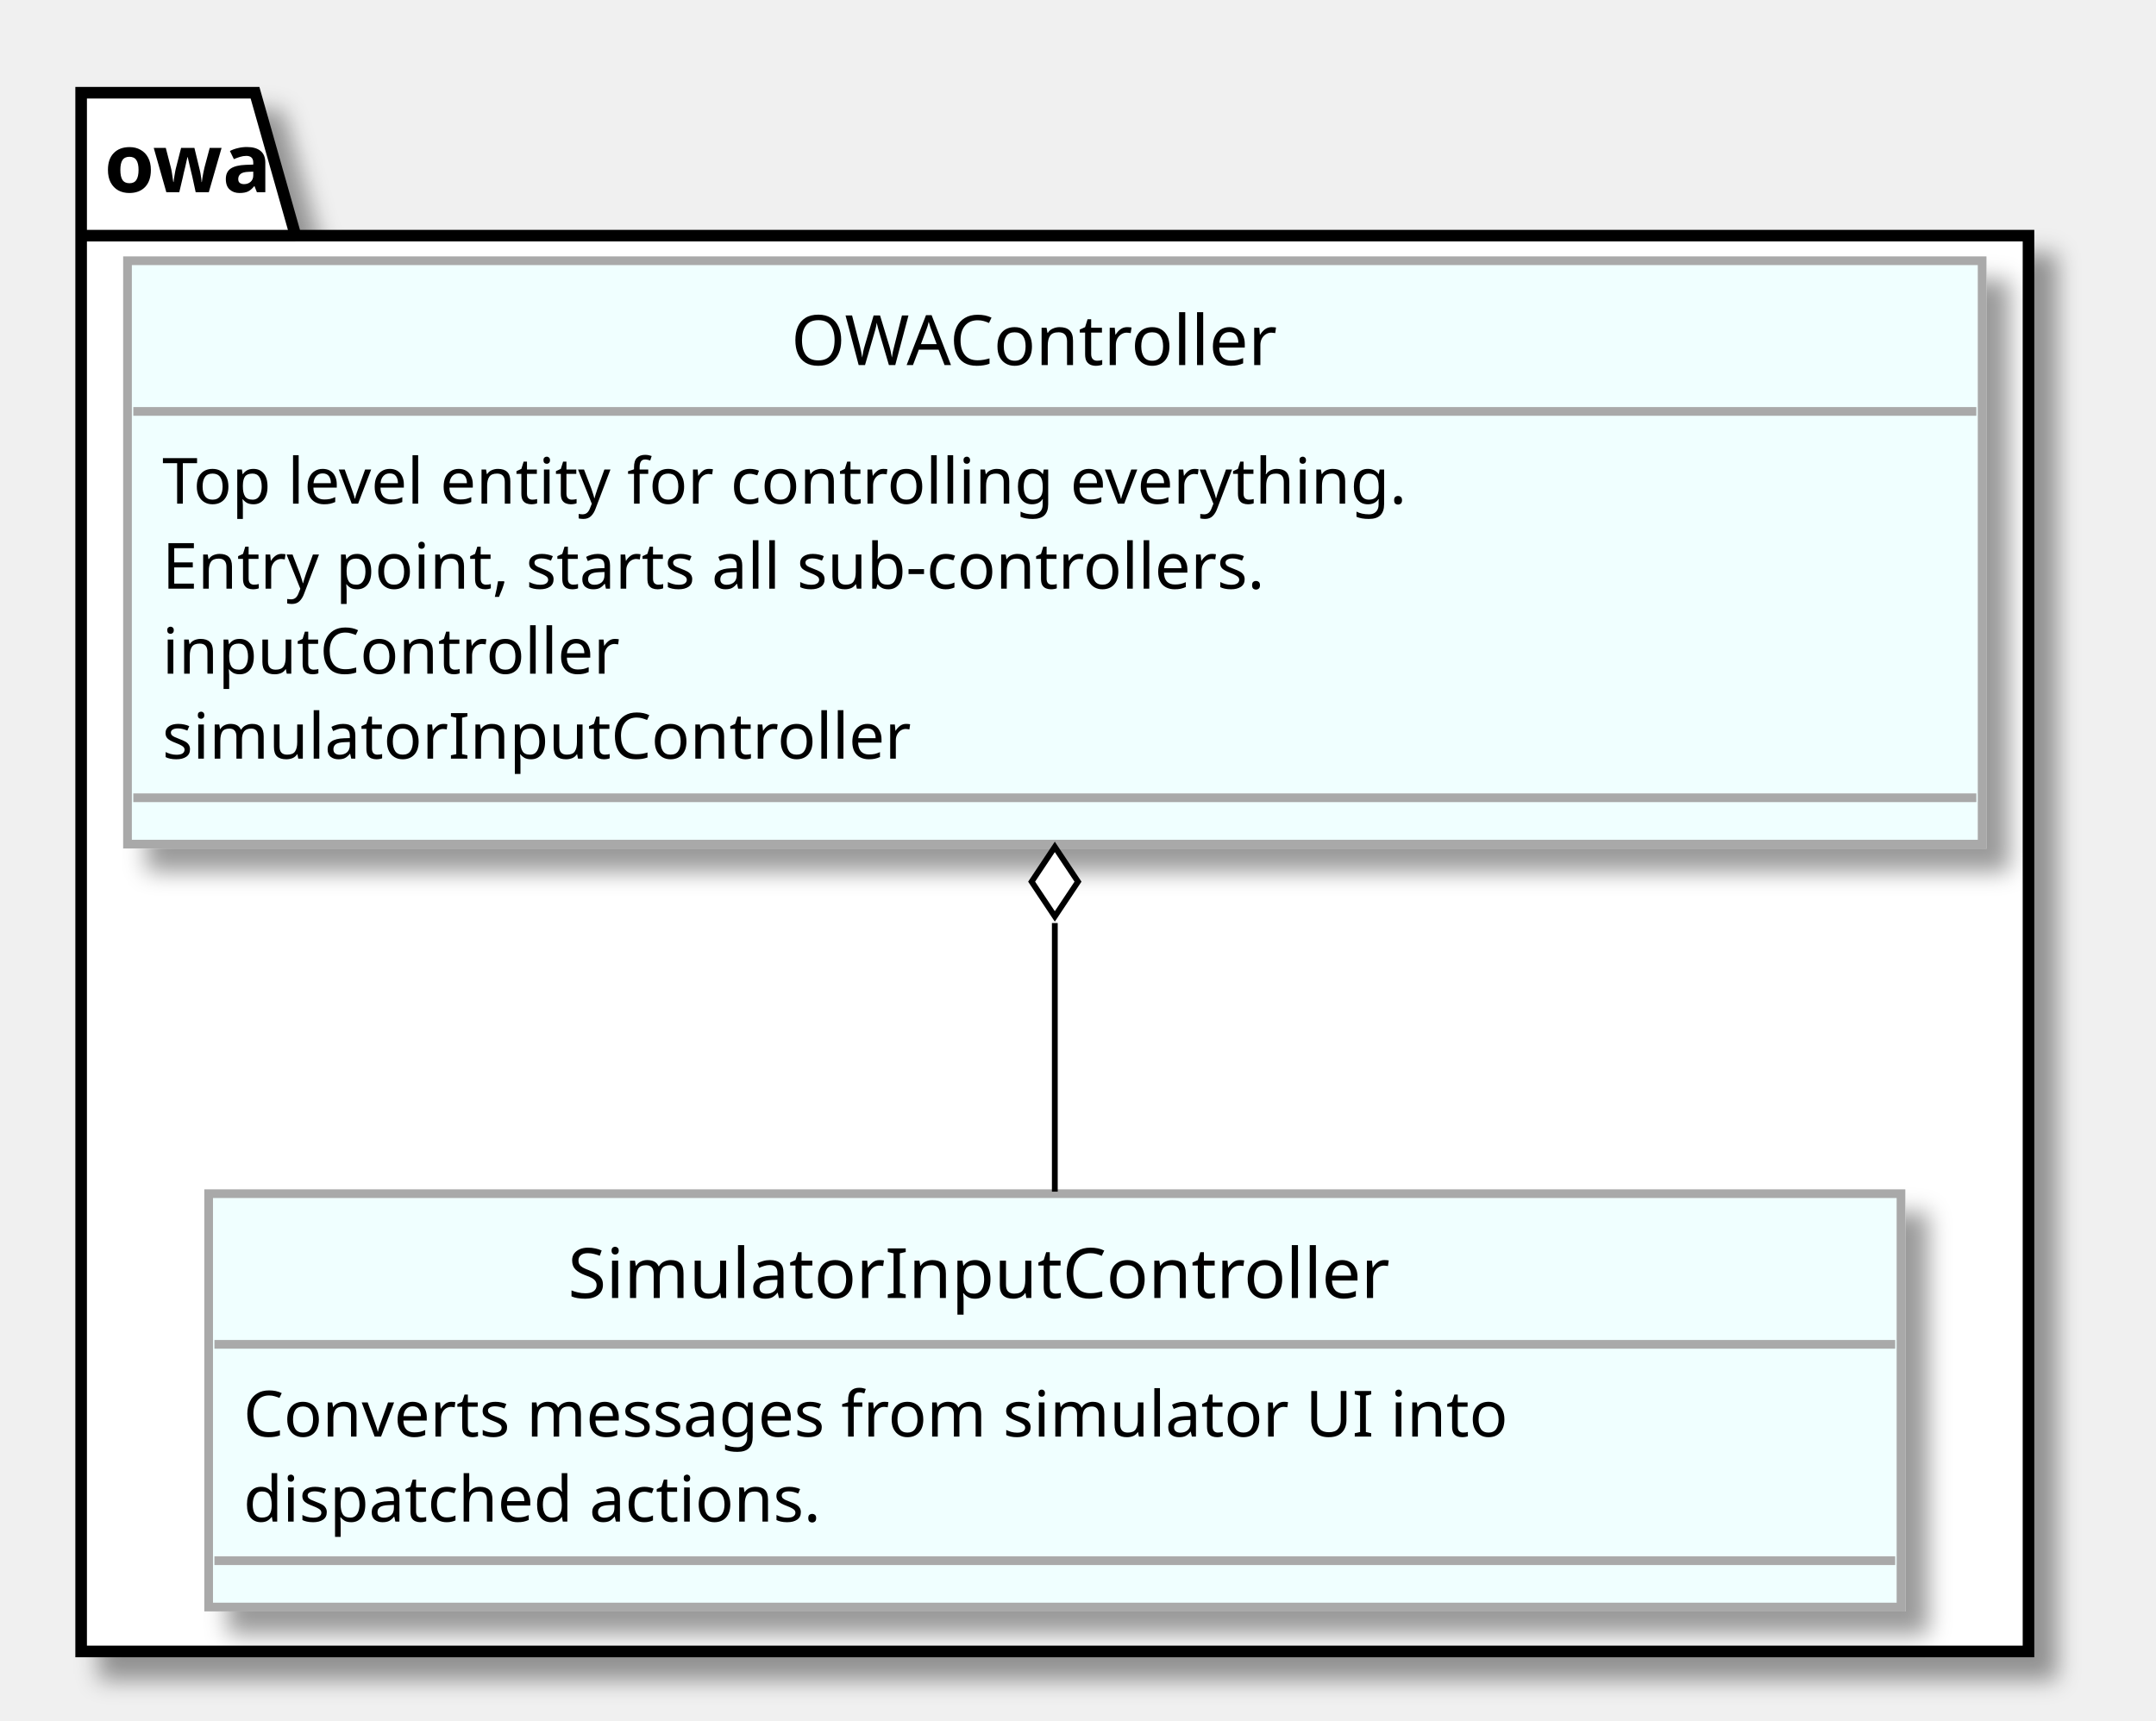
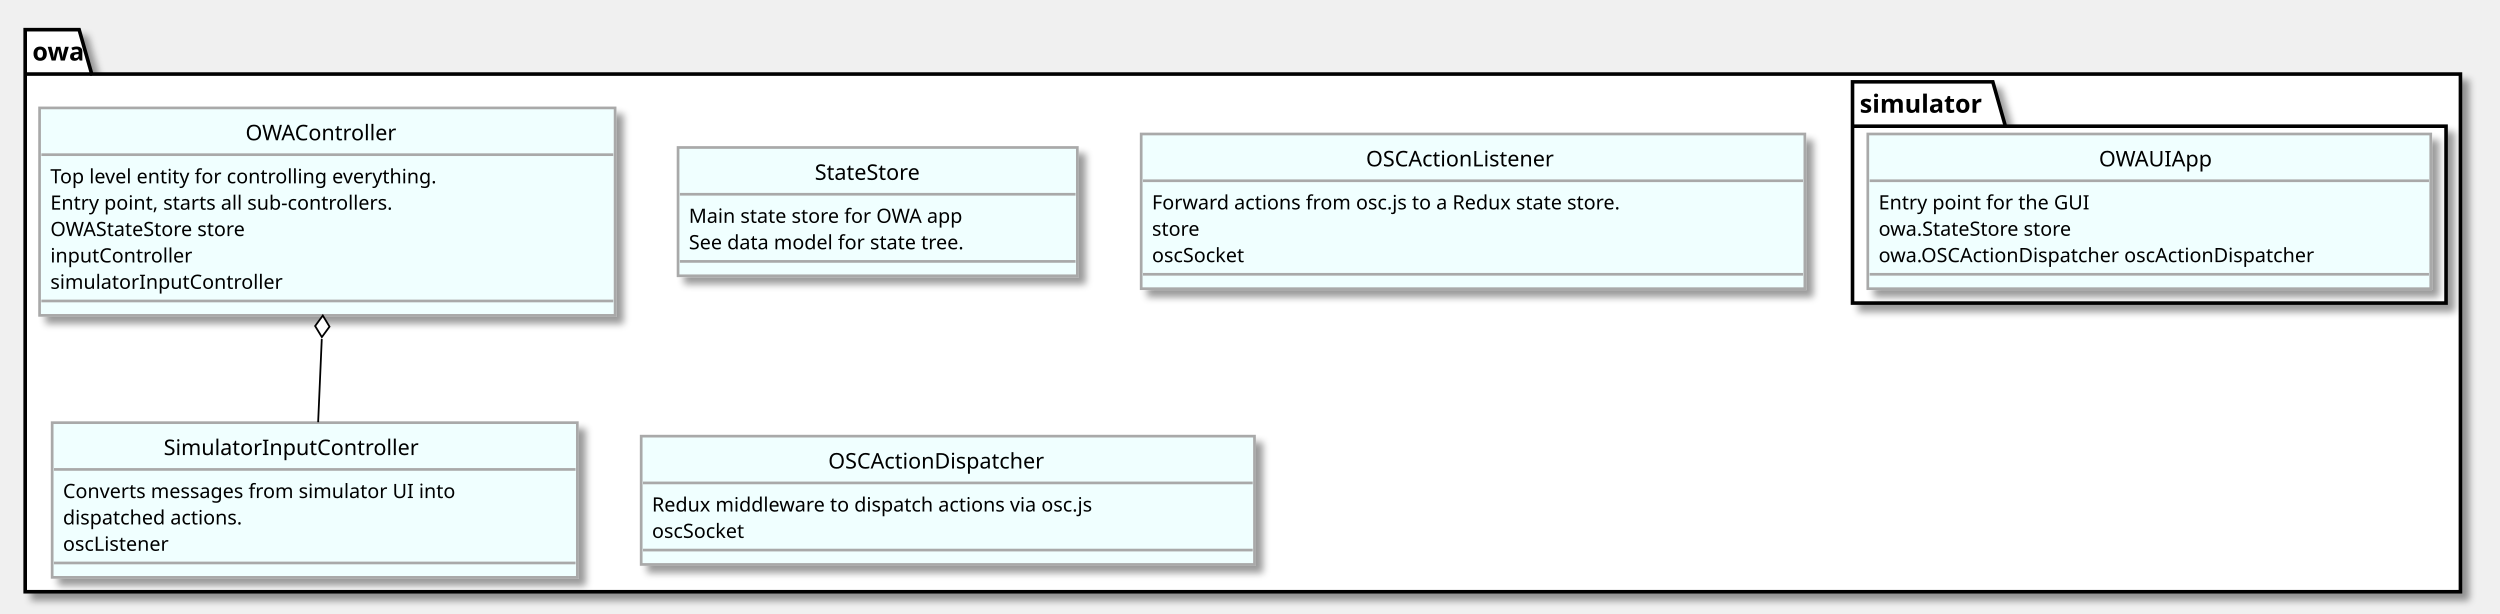
- <svg xmlns="http://www.w3.org/2000/svg" contentScriptType="application/ecmascript" contentStyleType="text/css" height="297px" preserveAspectRatio="none" style="width:372px;height:297px;" version="1.1" viewBox="0 0 372 297" width="372px" zoomAndPan="magnify">
+ <svg xmlns="http://www.w3.org/2000/svg" contentScriptType="application/ecmascript" contentStyleType="text/css" height="341px" preserveAspectRatio="none" style="width:1390px;height:341px;" version="1.1" viewBox="0 0 1390 341" width="1390px" zoomAndPan="magnify">
  <defs>
-     <filter height="300%" id="f1f4bproxtb4nz" width="300%" x="-1" y="-1">
+     <filter height="300%" id="fftugfhp551dj" width="300%" x="-1" y="-1">
      <feGaussianBlur result="blurOut" stdDeviation="2.0" />
      <feColorMatrix in="blurOut" result="blurOut2" type="matrix" values="0 0 0 0 0 0 0 0 0 0 0 0 0 0 0 0 0 0 .4 0" />
      <feOffset dx="4.0" dy="4.0" in="blurOut2" result="blurOut3" />
      <feBlend in="SourceGraphic" in2="blurOut3" mode="normal" />
    </filter>
  </defs>
  <g>
-     <polygon fill="#FFFFFF" filter="url(#f1f4bproxtb4nz)" points="14,16,44,16,51,40.669,350,40.669,350,285,14,285,14,16" style="stroke: #000000; stroke-width: 2.0;" />
-     <line style="stroke: #000000; stroke-width: 2.0;" x1="14" x2="51" y1="40.669" y2="40.669" />
-     <text fill="#000000" font-family="Monaco" font-size="14" font-weight="bold" lengthAdjust="spacingAndGlyphs" textLength="24" x="18" y="33.169">owa</text>
-     <rect fill="#F0FFFF" filter="url(#f1f4bproxtb4nz)" height="100.676" id="owa.OWAController" style="stroke: #A9A9A9; stroke-width: 1.5;" width="320" x="22" y="45" />
-     <text fill="#000000" font-family="Monaco" font-size="12" lengthAdjust="spacingAndGlyphs" textLength="91" x="136.5" y="63.002">OWAController</text>
-     <line style="stroke: #A9A9A9; stroke-width: 1.5;" x1="23" x2="341" y1="71.002" y2="71.002" />
-     <text fill="#000000" font-family="Monaco" font-size="11" lengthAdjust="spacingAndGlyphs" textLength="308" x="28" y="86.92">Top level entity for controlling everything.</text>
-     <text fill="#000000" font-family="Monaco" font-size="11" lengthAdjust="spacingAndGlyphs" textLength="280" x="28" y="101.589">Entry point, starts all sub-controllers.</text>
-     <text fill="#000000" font-family="Monaco" font-size="11" lengthAdjust="spacingAndGlyphs" textLength="105" x="28" y="116.257">inputController</text>
-     <text fill="#000000" font-family="Monaco" font-size="11" lengthAdjust="spacingAndGlyphs" textLength="168" x="28" y="130.926">simulatorInputController</text>
-     <line style="stroke: #A9A9A9; stroke-width: 1.5;" x1="23" x2="341" y1="137.676" y2="137.676" />
-     <rect fill="#F0FFFF" filter="url(#f1f4bproxtb4nz)" height="71.339" id="owa.SimulatorInputController" style="stroke: #A9A9A9; stroke-width: 1.5;" width="292" x="36" y="206" />
-     <text fill="#000000" font-family="Monaco" font-size="12" lengthAdjust="spacingAndGlyphs" textLength="168" x="98" y="224.002">SimulatorInputController</text>
-     <line style="stroke: #A9A9A9; stroke-width: 1.5;" x1="37" x2="327" y1="232.002" y2="232.002" />
-     <text fill="#000000" font-family="Monaco" font-size="11" lengthAdjust="spacingAndGlyphs" textLength="280" x="42" y="247.92">Converts messages from simulator UI into</text>
-     <text fill="#000000" font-family="Monaco" font-size="11" lengthAdjust="spacingAndGlyphs" textLength="133" x="42" y="262.589">dispatched actions.</text>
-     <line style="stroke: #A9A9A9; stroke-width: 1.5;" x1="37" x2="327" y1="269.339" y2="269.339" />
-     <path d="M182,159.292 C182,175.178 182,191.655 182,205.649 " fill="none" id="owa.OWAController-owa.SimulatorInputController" style="stroke: #000000; stroke-width: 1.0;" />
-     <polygon fill="#FFFFFF" points="182,146.154,178,152.154,182,158.154,186,152.154,182,146.154" style="stroke: #000000; stroke-width: 1.0;" />
+     <polygon fill="#FFFFFF" filter="url(#fftugfhp551dj)" points="14,16.5,44,16.5,51,41.169,1368,41.169,1368,329,14,329,14,16.5" style="stroke: #000000; stroke-width: 2.0;" />
+     <line style="stroke: #000000; stroke-width: 2.0;" x1="14" x2="51" y1="41.169" y2="41.169" />
+     <text fill="#000000" font-family="Monaco" font-size="14" font-weight="bold" lengthAdjust="spacingAndGlyphs" textLength="24" x="18" y="33.669">owa</text>
+     <polygon fill="#FFFFFF" filter="url(#fftugfhp551dj)" points="1030,45.5,1108,45.5,1115,70.169,1360,70.169,1360,168.5,1030,168.5,1030,45.5" style="stroke: #000000; stroke-width: 2.0;" />
+     <line style="stroke: #000000; stroke-width: 2.0;" x1="1030" x2="1115" y1="70.169" y2="70.169" />
+     <text fill="#000000" font-family="Monaco" font-size="14" font-weight="bold" lengthAdjust="spacingAndGlyphs" textLength="72" x="1034" y="62.669">simulator</text>
+     <rect fill="#F0FFFF" filter="url(#fftugfhp551dj)" height="115.344" id="owa.OWAController" style="stroke: #A9A9A9; stroke-width: 1.5;" width="320" x="22" y="60" />
+     <text fill="#000000" font-family="Monaco" font-size="12" lengthAdjust="spacingAndGlyphs" textLength="91" x="136.5" y="78.002">OWAController</text>
+     <line style="stroke: #A9A9A9; stroke-width: 1.5;" x1="23" x2="341" y1="86.002" y2="86.002" />
+     <text fill="#000000" font-family="Monaco" font-size="11" lengthAdjust="spacingAndGlyphs" textLength="308" x="28" y="101.92">Top level entity for controlling everything.</text>
+     <text fill="#000000" font-family="Monaco" font-size="11" lengthAdjust="spacingAndGlyphs" textLength="280" x="28" y="116.589">Entry point, starts all sub-controllers.</text>
+     <text fill="#000000" font-family="Monaco" font-size="11" lengthAdjust="spacingAndGlyphs" textLength="133" x="28" y="131.257">OWAStateStore store</text>
+     <text fill="#000000" font-family="Monaco" font-size="11" lengthAdjust="spacingAndGlyphs" textLength="105" x="28" y="145.926">inputController</text>
+     <text fill="#000000" font-family="Monaco" font-size="11" lengthAdjust="spacingAndGlyphs" textLength="168" x="28" y="160.594">simulatorInputController</text>
+     <line style="stroke: #A9A9A9; stroke-width: 1.5;" x1="23" x2="341" y1="167.344" y2="167.344" />
+     <rect fill="#F0FFFF" filter="url(#fftugfhp551dj)" height="86.007" id="owa.SimulatorInputController" style="stroke: #A9A9A9; stroke-width: 1.5;" width="292" x="29" y="235" />
+     <text fill="#000000" font-family="Monaco" font-size="12" lengthAdjust="spacingAndGlyphs" textLength="168" x="91" y="253.002">SimulatorInputController</text>
+     <line style="stroke: #A9A9A9; stroke-width: 1.5;" x1="30" x2="320" y1="261.002" y2="261.002" />
+     <text fill="#000000" font-family="Monaco" font-size="11" lengthAdjust="spacingAndGlyphs" textLength="280" x="35" y="276.92">Converts messages from simulator UI into</text>
+     <text fill="#000000" font-family="Monaco" font-size="11" lengthAdjust="spacingAndGlyphs" textLength="133" x="35" y="291.589">dispatched actions.</text>
+     <text fill="#000000" font-family="Monaco" font-size="11" lengthAdjust="spacingAndGlyphs" textLength="77" x="35" y="306.257">oscListener</text>
+     <line style="stroke: #A9A9A9; stroke-width: 1.5;" x1="30" x2="320" y1="313.007" y2="313.007" />
+     <rect fill="#F0FFFF" filter="url(#fftugfhp551dj)" height="71.339" id="owa.StateStore" style="stroke: #A9A9A9; stroke-width: 1.5;" width="222" x="377" y="82" />
+     <text fill="#000000" font-family="Monaco" font-size="12" lengthAdjust="spacingAndGlyphs" textLength="70" x="453" y="100.002">StateStore</text>
+     <line style="stroke: #A9A9A9; stroke-width: 1.5;" x1="378" x2="598" y1="108.002" y2="108.002" />
+     <text fill="#000000" font-family="Monaco" font-size="11" lengthAdjust="spacingAndGlyphs" textLength="196" x="383" y="123.92">Main state store for OWA app</text>
+     <text fill="#000000" font-family="Monaco" font-size="11" lengthAdjust="spacingAndGlyphs" textLength="210" x="383" y="138.589">See data model for state tree.</text>
+     <line style="stroke: #A9A9A9; stroke-width: 1.5;" x1="378" x2="598" y1="145.339" y2="145.339" />
+     <rect fill="#F0FFFF" filter="url(#fftugfhp551dj)" height="86.007" id="owa.OSCActionListener" style="stroke: #A9A9A9; stroke-width: 1.5;" width="369" x="634.5" y="74.5" />
+     <text fill="#000000" font-family="Monaco" font-size="12" lengthAdjust="spacingAndGlyphs" textLength="119" x="759.5" y="92.502">OSCActionListener</text>
+     <line style="stroke: #A9A9A9; stroke-width: 1.5;" x1="635.5" x2="1002.5" y1="100.502" y2="100.502" />
+     <text fill="#000000" font-family="Monaco" font-size="11" lengthAdjust="spacingAndGlyphs" textLength="357" x="640.5" y="116.42">Forward actions from osc.js to a Redux state store.</text>
+     <text fill="#000000" font-family="Monaco" font-size="11" lengthAdjust="spacingAndGlyphs" textLength="35" x="640.5" y="131.089">store</text>
+     <text fill="#000000" font-family="Monaco" font-size="11" lengthAdjust="spacingAndGlyphs" textLength="63" x="640.5" y="145.757">oscSocket</text>
+     <line style="stroke: #A9A9A9; stroke-width: 1.5;" x1="635.5" x2="1002.5" y1="152.507" y2="152.507" />
+     <rect fill="#F0FFFF" filter="url(#fftugfhp551dj)" height="71.339" id="owa.OSCActionDispatcher" style="stroke: #A9A9A9; stroke-width: 1.5;" width="341" x="356.5" y="242.5" />
+     <text fill="#000000" font-family="Monaco" font-size="12" lengthAdjust="spacingAndGlyphs" textLength="133" x="460.5" y="260.502">OSCActionDispatcher</text>
+     <line style="stroke: #A9A9A9; stroke-width: 1.5;" x1="357.5" x2="696.5" y1="268.502" y2="268.502" />
+     <text fill="#000000" font-family="Monaco" font-size="11" lengthAdjust="spacingAndGlyphs" textLength="329" x="362.5" y="284.42">Redux middleware to dispatch actions via osc.js</text>
+     <text fill="#000000" font-family="Monaco" font-size="11" lengthAdjust="spacingAndGlyphs" textLength="63" x="362.5" y="299.089">oscSocket</text>
+     <line style="stroke: #A9A9A9; stroke-width: 1.5;" x1="357.5" x2="696.5" y1="305.839" y2="305.839" />
+     <rect fill="#F0FFFF" filter="url(#fftugfhp551dj)" height="86.007" id="owa.simulator.OWAUIApp" style="stroke: #A9A9A9; stroke-width: 1.5;" width="313" x="1038.5" y="74.5" />
+     <text fill="#000000" font-family="Monaco" font-size="12" lengthAdjust="spacingAndGlyphs" textLength="56" x="1167" y="92.502">OWAUIApp</text>
+     <line style="stroke: #A9A9A9; stroke-width: 1.5;" x1="1039.5" x2="1350.5" y1="100.502" y2="100.502" />
+     <text fill="#000000" font-family="Monaco" font-size="11" lengthAdjust="spacingAndGlyphs" textLength="161" x="1044.5" y="116.42">Entry point for the GUI</text>
+     <text fill="#000000" font-family="Monaco" font-size="11" lengthAdjust="spacingAndGlyphs" textLength="140" x="1044.5" y="131.089">owa.StateStore store</text>
+     <text fill="#000000" font-family="Monaco" font-size="11" lengthAdjust="spacingAndGlyphs" textLength="301" x="1044.5" y="145.757">owa.OSCActionDispatcher oscActionDispatcher</text>
+     <line style="stroke: #A9A9A9; stroke-width: 1.5;" x1="1039.5" x2="1350.5" y1="152.507" y2="152.507" />
+     <path d="M178.903,188.512 C178.216,204.268 177.507,220.506 176.886,234.751 " fill="none" id="owa.OWAController-owa.SimulatorInputController" style="stroke: #000000; stroke-width: 1.0;" />
+     <polygon fill="#FFFFFF" points="179.473,175.444,175.215,181.264,178.95,187.433,183.208,181.613,179.473,175.444" style="stroke: #000000; stroke-width: 1.0;" />
  </g>
</svg>
